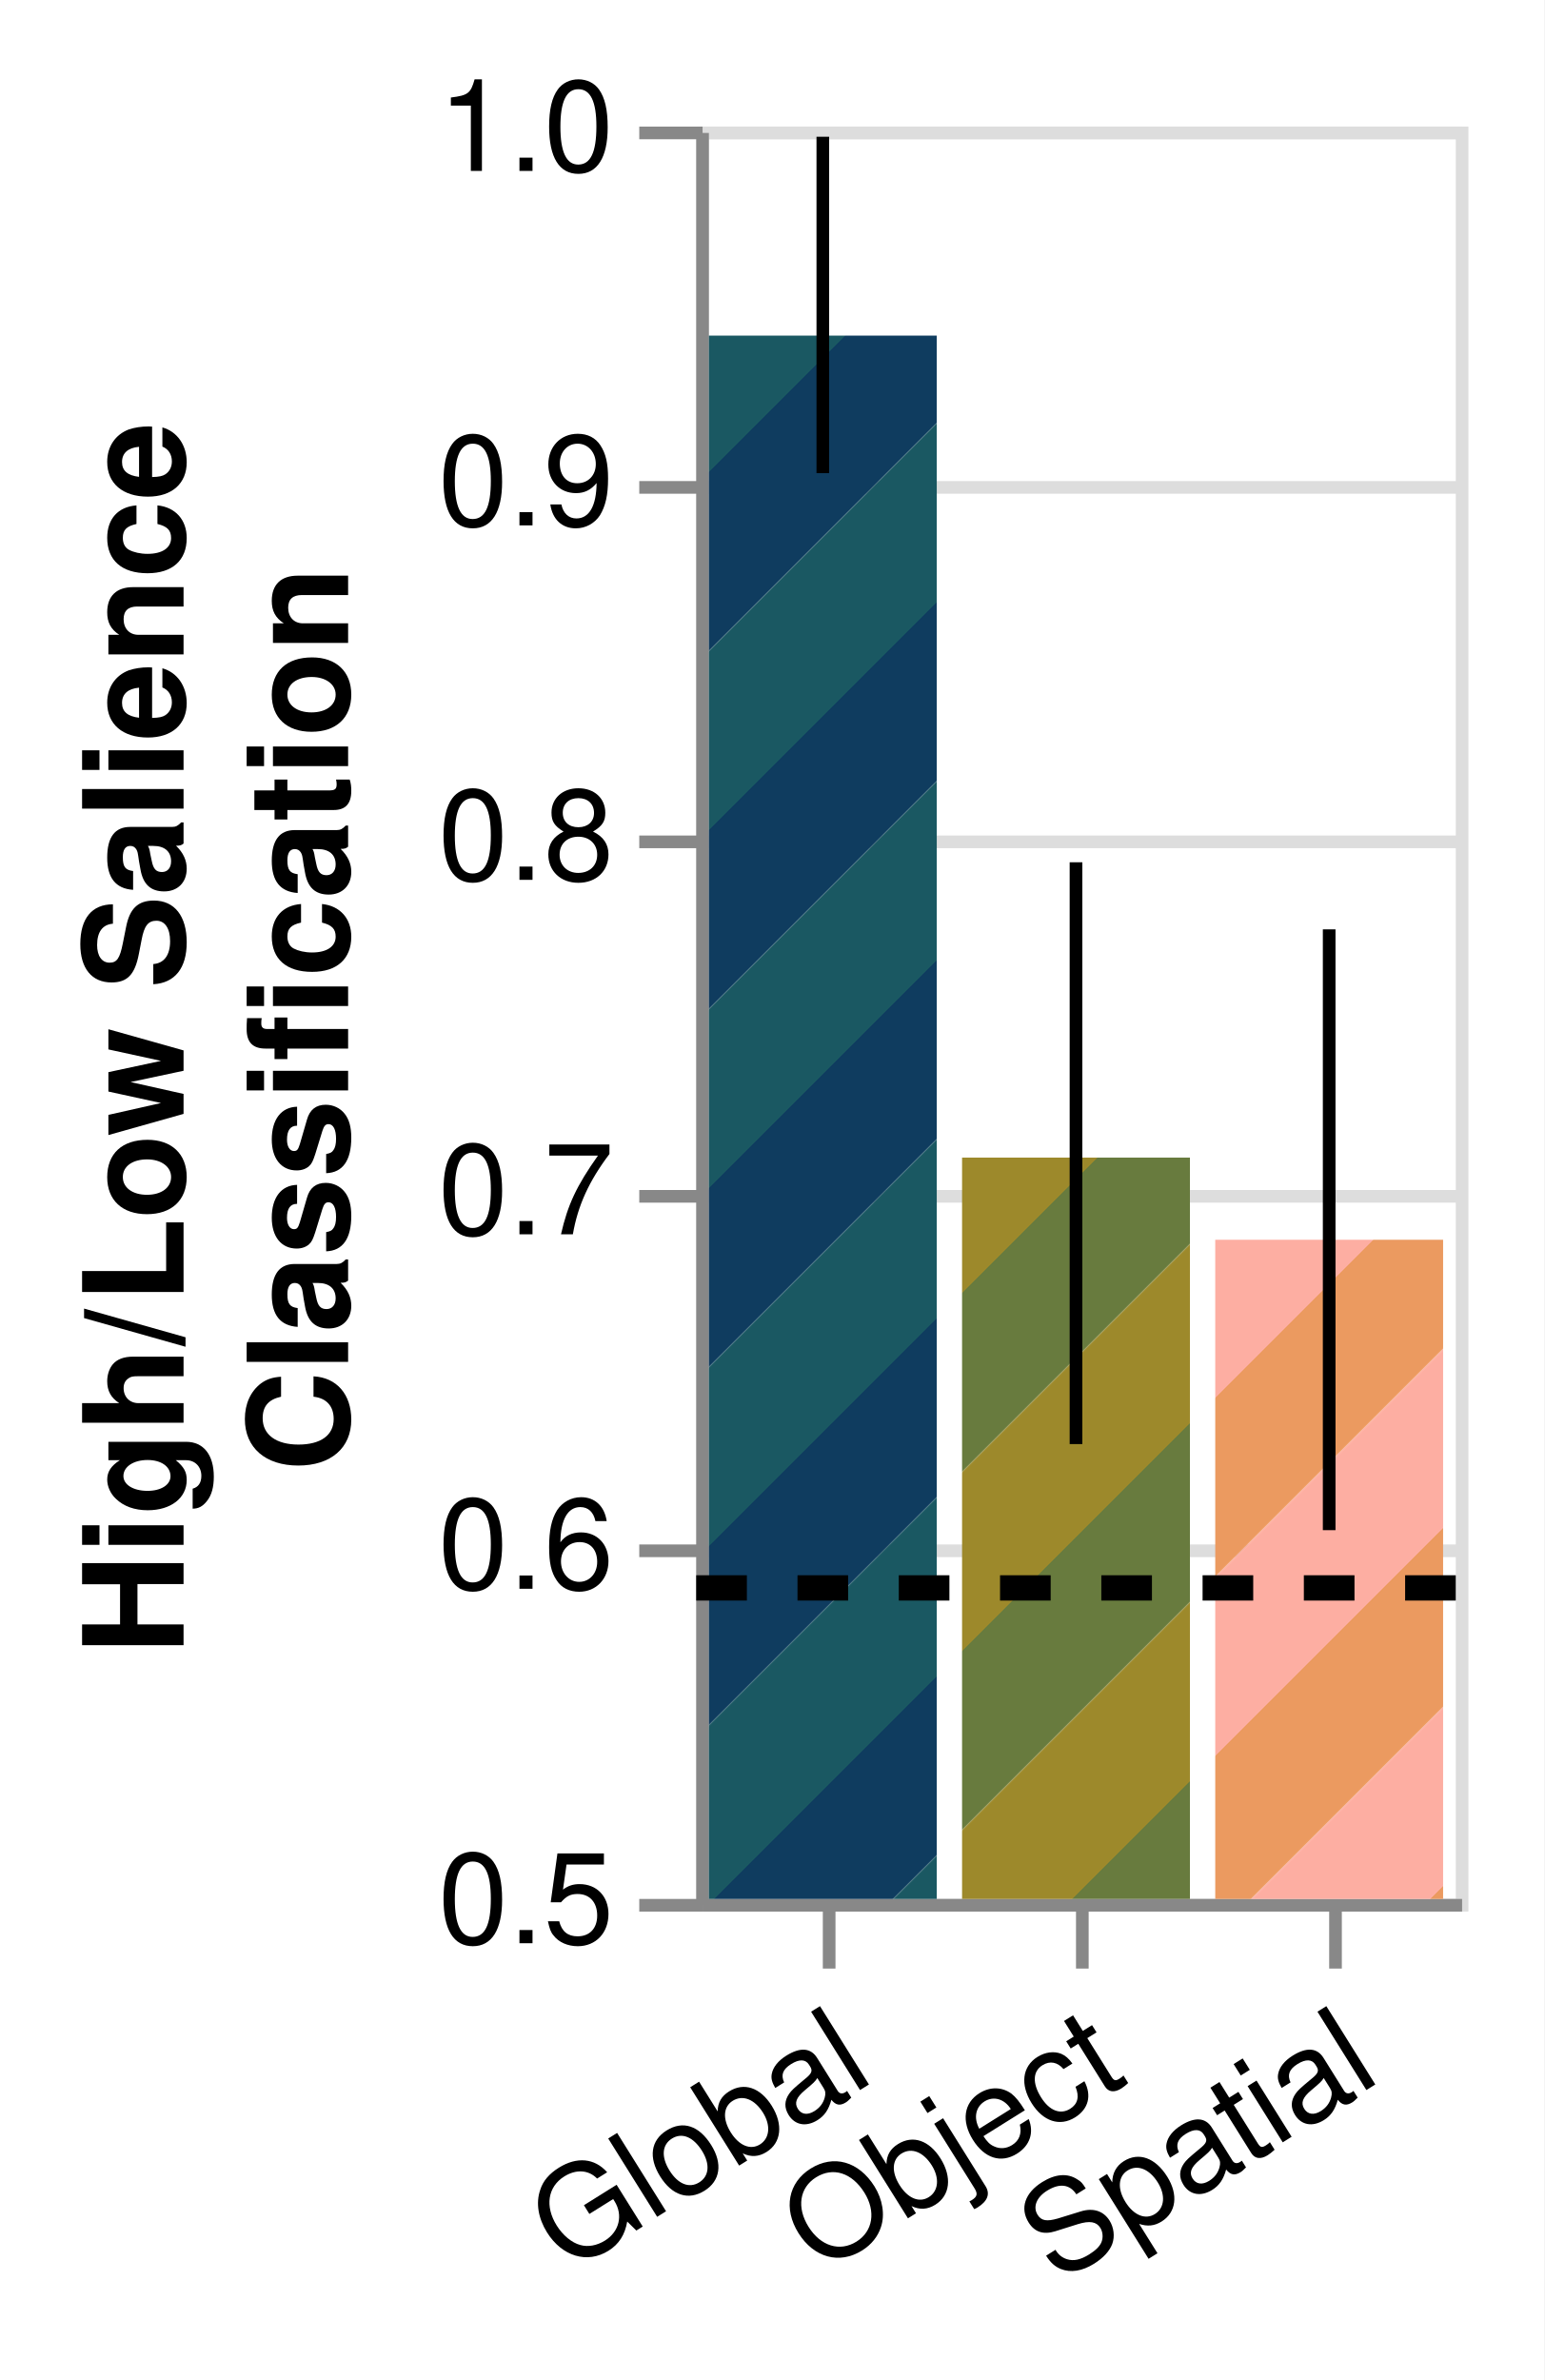
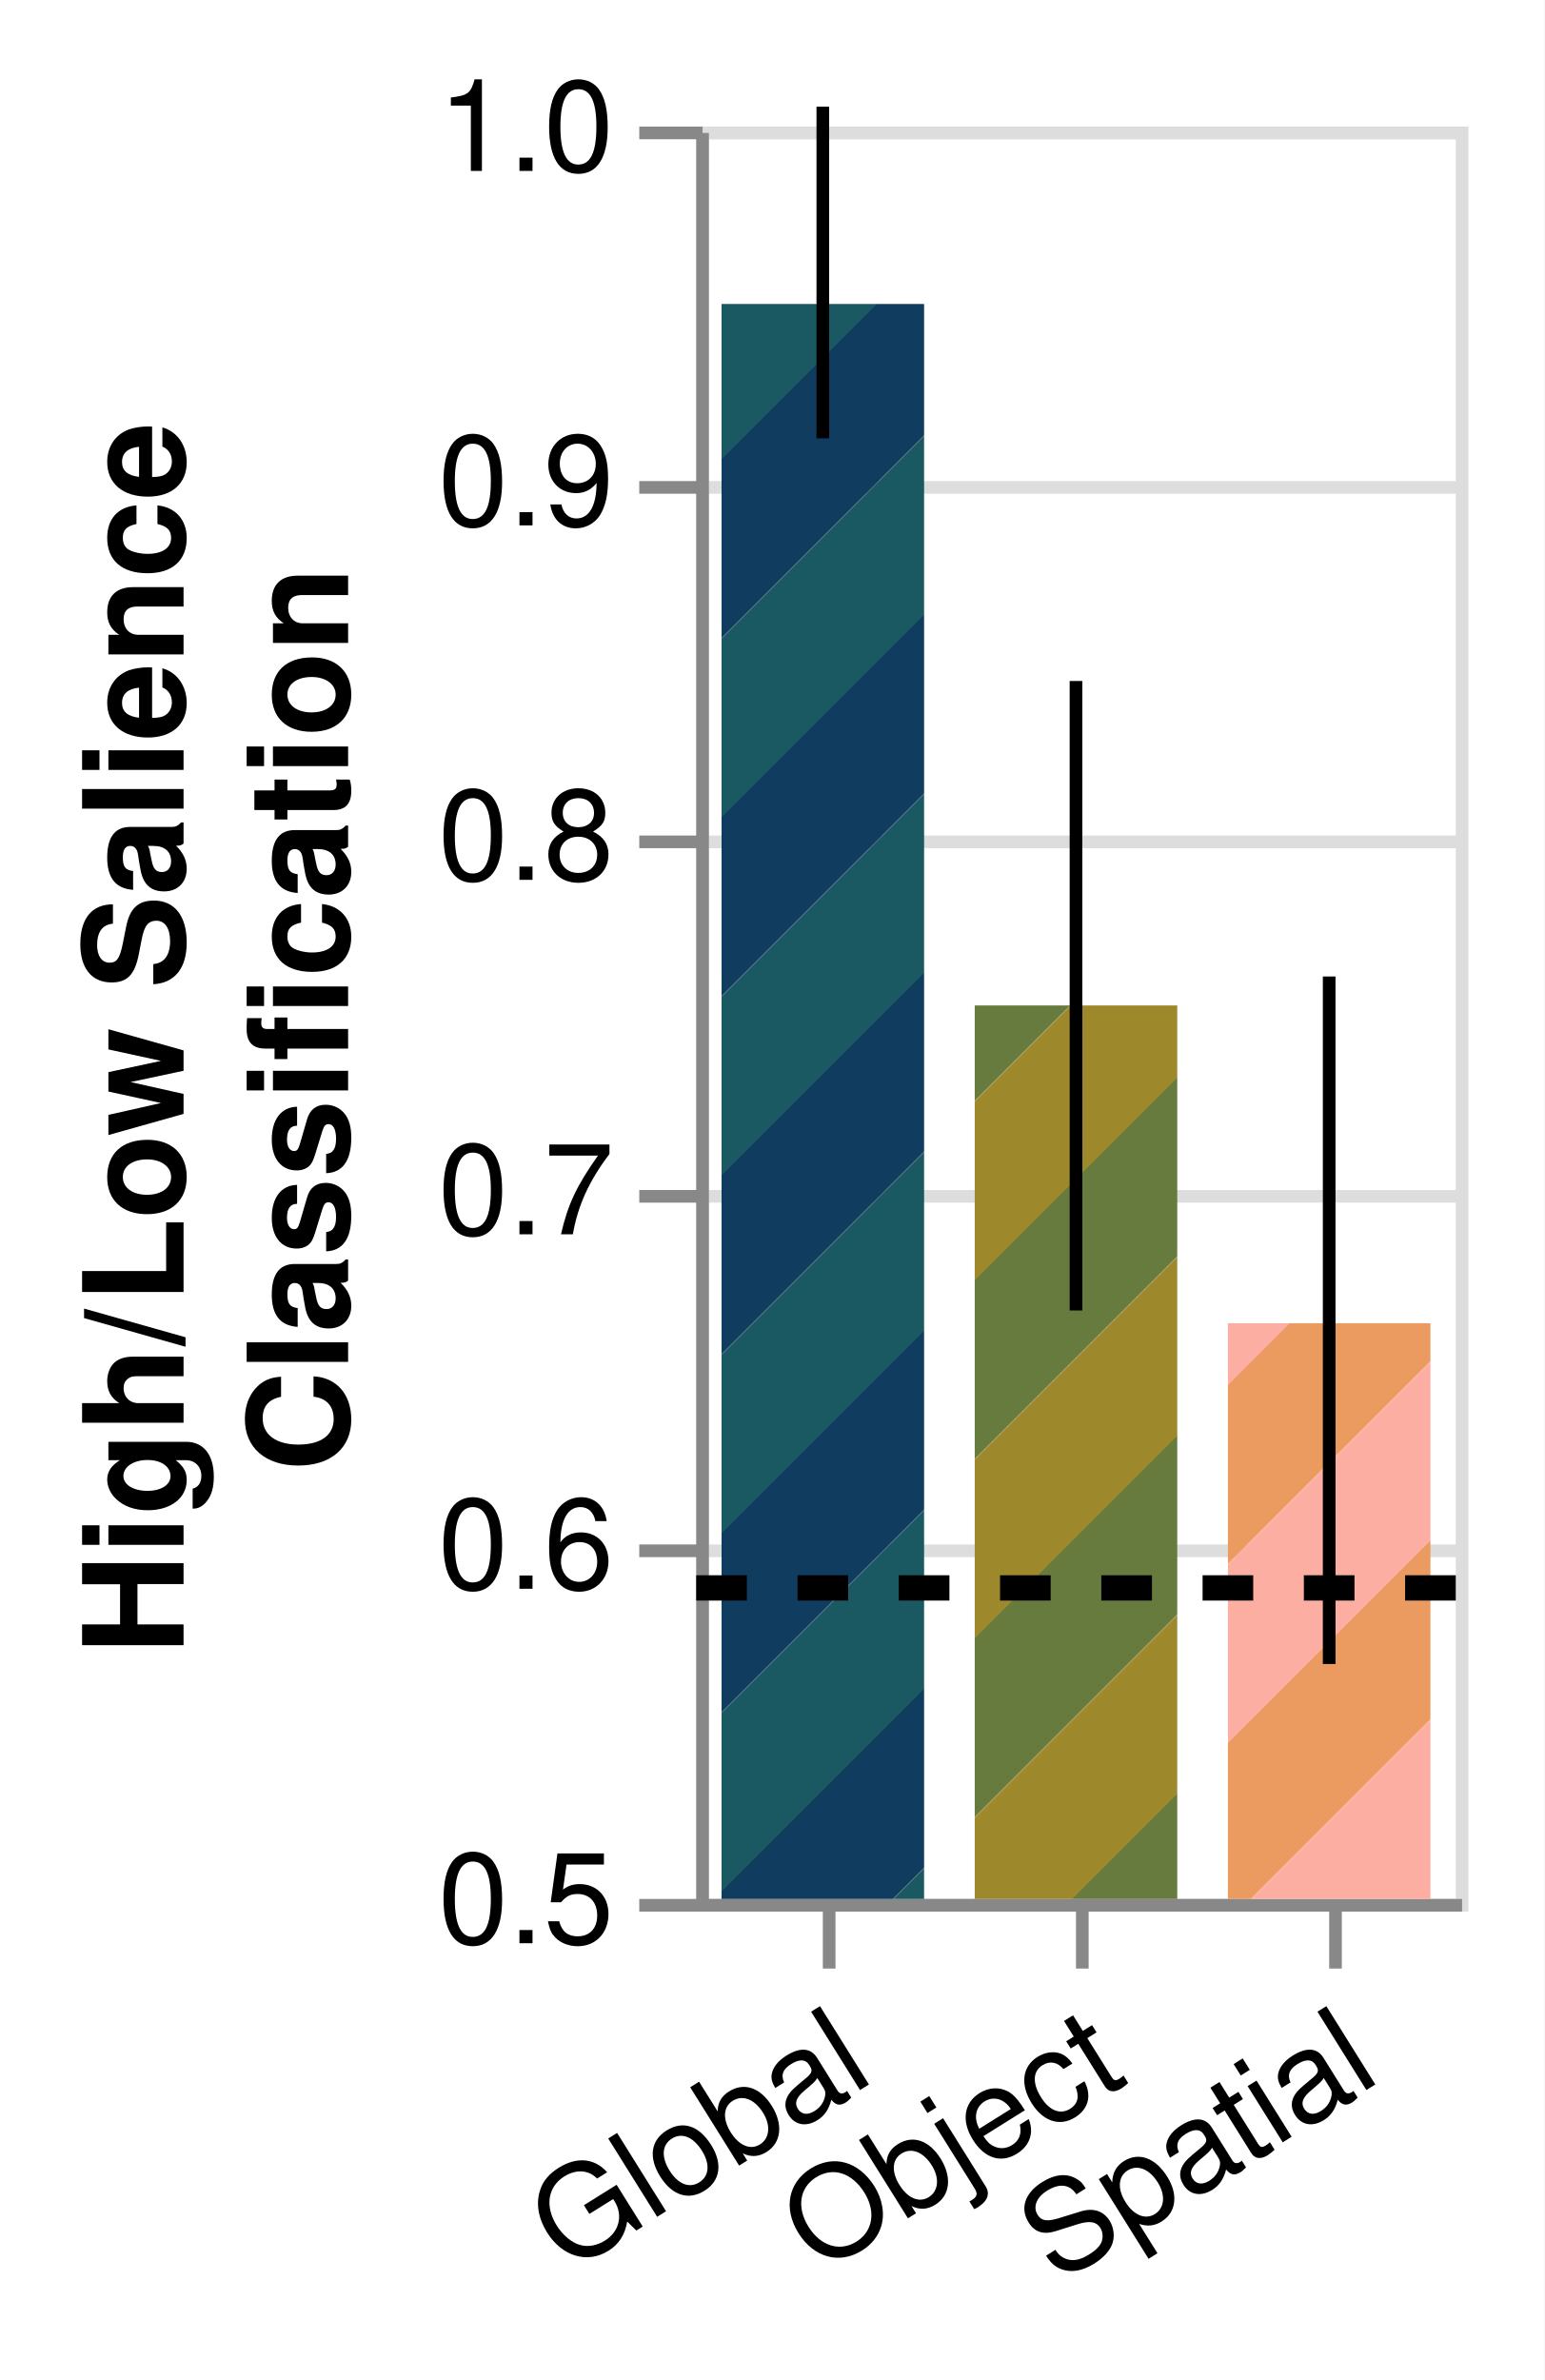
<svg xmlns="http://www.w3.org/2000/svg" class="marks" width="122" height="188" viewBox="0 0 122 188" version="1.1">
  <defs>
    <pattern id="stripe1" x="0" y="0" width="20" height="20" patternUnits="userSpaceOnUse" patternTransform="rotate(45)">
      <rect x="0" y="0" width="10" height="20" style="stroke:none;         fill:#0F3C5F;" />
      <rect x="10" y="0" width="10" height="20" style="stroke:none;         fill:#1A5862;" />
    </pattern>
    <pattern id="stripe2" x="0" y="0" width="20" height="20" patternUnits="userSpaceOnUse" patternTransform="rotate(45)">
      <rect x="0" y="0" width="10" height="20" style="stroke:none;         fill:#687B3E;" />
      <rect x="10" y="0" width="10" height="20" style="stroke:none;         fill:#9D892B;" />
    </pattern>
    <pattern id="stipre3" x="0" y="0" width="20" height="20" patternUnits="userSpaceOnUse" patternTransform="rotate(45)">
      <rect x="0" y="0" width="10" height="20" style="stroke:none;         fill:#EB9A60;" />
      <rect x="10" y="0" width="10" height="20" style="stroke:none;         fill:#FDAEA2;" />
    </pattern>
  </defs>
  <rect width="122" height="188" fill="white" />
  <g fill="none" stroke-miterlimit="10" transform="translate(55,10)">
    <g class="mark-group role-frame root" role="graphics-object" aria-roledescription="group mark container">
      <g transform="translate(0,0)">
        <path class="background" aria-hidden="true" d="M0.5,0.5h60v140h-60Z" stroke="#ddd" />
        <g>
          <g class="mark-group role-axis" aria-hidden="true">
            <g transform="translate(0.5,0.5)">
              <path class="background" aria-hidden="true" d="M0,0h0v0h0Z" pointer-events="none" />
              <g>
                <g class="mark-rule role-axis-grid" pointer-events="none">
                  <line transform="translate(0,140)" x2="60" y2="0" stroke="#ddd" stroke-width="1" opacity="1" />
                  <line transform="translate(0,112)" x2="60" y2="0" stroke="#ddd" stroke-width="1" opacity="1" />
                  <line transform="translate(0,84)" x2="60" y2="0" stroke="#ddd" stroke-width="1" opacity="1" />
                  <line transform="translate(0,56)" x2="60" y2="0" stroke="#ddd" stroke-width="1" opacity="1" />
                  <line transform="translate(0,28)" x2="60" y2="0" stroke="#ddd" stroke-width="1" opacity="1" />
                  <line transform="translate(0,0)" x2="60" y2="0" stroke="#ddd" stroke-width="1" opacity="1" />
                </g>
              </g>
              <path class="foreground" aria-hidden="true" d="" pointer-events="none" display="none" />
            </g>
          </g>
          <g class="mark-group role-axis" role="graphics-symbol" aria-roledescription="axis" aria-label="X-axis for a discrete scale with 3 values: global, object, spatial">
            <g transform="translate(0.5,140.5)">
              <path class="background" aria-hidden="true" d="M0,0h0v0h0Z" pointer-events="none" />
              <g>
                <g class="mark-rule role-axis-tick" pointer-events="none">
                  <line transform="translate(10,0)" x2="0" y2="5" stroke="#888" stroke-width="1" opacity="1" />
                  <line transform="translate(30,0)" x2="0" y2="5" stroke="#888" stroke-width="1" opacity="1" />
                  <line transform="translate(50,0)" x2="0" y2="5" stroke="#888" stroke-width="1" opacity="1" />
                </g>
                <g class="mark-text role-axis-label" pointer-events="none">
                  <text text-anchor="end" transform="translate(9.5,7) rotate(328) translate(0,8)" font-family="Helvetica" font-size="10px" fill="#000" opacity="1">Global</text>
                  <text text-anchor="end" transform="translate(29.5,7) rotate(328) translate(0,8)" font-family="Helvetica" font-size="10px" fill="#000" opacity="1">Object</text>
                  <text text-anchor="end" transform="translate(49.5,7) rotate(328) translate(0,8)" font-family="Helvetica" font-size="10px" fill="#000" opacity="1">Spatial</text>
                </g>
                <g class="mark-rule role-axis-domain" pointer-events="none">
                  <line transform="translate(0,0)" x2="60" y2="0" stroke="#888" stroke-width="1" opacity="1" />
                </g>
              </g>
              <path class="foreground" aria-hidden="true" d="" pointer-events="none" display="none" />
            </g>
          </g>
          <g class="mark-group role-axis" role="graphics-symbol" aria-roledescription="axis" aria-label="Y-axis titled 'High/Low Salience Classification' for a linear scale with values from 0.5 to 1.0">
            <g transform="translate(0.5,0.5)">
              <path class="background" aria-hidden="true" d="M0,0h0v0h0Z" pointer-events="none" />
              <g>
                <g class="mark-rule role-axis-tick" pointer-events="none">
                  <line transform="translate(0,140)" x2="-5" y2="0" stroke="#888" stroke-width="1" opacity="1" />
                  <line transform="translate(0,112)" x2="-5" y2="0" stroke="#888" stroke-width="1" opacity="1" />
                  <line transform="translate(0,84)" x2="-5" y2="0" stroke="#888" stroke-width="1" opacity="1" />
                  <line transform="translate(0,56)" x2="-5" y2="0" stroke="#888" stroke-width="1" opacity="1" />
                  <line transform="translate(0,28)" x2="-5" y2="0" stroke="#888" stroke-width="1" opacity="1" />
                  <line transform="translate(0,0)" x2="-5" y2="0" stroke="#888" stroke-width="1" opacity="1" />
                </g>
                <g class="mark-text role-axis-label" pointer-events="none">
                  <text text-anchor="end" transform="translate(-7,143)" font-family="Helvetica" font-size="10px" fill="#000" opacity="1">0.5</text>
                  <text text-anchor="end" transform="translate(-7,115)" font-family="Helvetica" font-size="10px" fill="#000" opacity="1">0.6</text>
                  <text text-anchor="end" transform="translate(-7,87)" font-family="Helvetica" font-size="10px" fill="#000" opacity="1">0.7</text>
                  <text text-anchor="end" transform="translate(-7,59)" font-family="Helvetica" font-size="10px" fill="#000" opacity="1">0.8</text>
                  <text text-anchor="end" transform="translate(-7,31)" font-family="Helvetica" font-size="10px" fill="#000" opacity="1">0.9</text>
                  <text text-anchor="end" transform="translate(-7,3)" font-family="Helvetica" font-size="10px" fill="#000" opacity="1">1.0</text>
                </g>
                <g class="mark-rule role-axis-domain" pointer-events="none">
                  <line transform="translate(0,140)" x2="0" y2="-140" stroke="#888" stroke-width="1" opacity="1" />
                </g>
                <g class="mark-text role-axis-title" pointer-events="none">
                  <text text-anchor="middle" transform="translate(-39,70) rotate(-90) translate(0,-2)" font-family="Helvetica" font-size="11px" font-weight="bold" fill="#000" opacity="1">
                    <tspan>High/Low Salience</tspan>
                    <tspan x="0" dy="13">Classification</tspan>
                  </text>
                </g>
              </g>
              <path class="foreground" aria-hidden="true" d="" pointer-events="none" display="none" />
            </g>
          </g>
          <g class="mark-rect role-mark layer_0_marks" role="graphics-object" aria-roledescription="rect mark container">
-             <path aria-label=": global; condition: global; High/Low Salience, Classification: 0.941031009586" role="graphics-symbol" aria-roledescription="bar" d="M1,16.511h18v123.489h-18Z" fill="url(#stripe1)" />
-             <path aria-label=": object; condition: object; High/Low Salience, Classification: 0.709144502117" role="graphics-symbol" aria-roledescription="bar" d="M21,81.44h18v58.56h-18Z" fill="url(#stripe2)" />
-             <path aria-label=": spatial; condition: spatial; High/Low Salience, Classification: 0.685960435172" role="graphics-symbol" aria-roledescription="bar" d="M41,87.931h18v52.069h-18Z" fill="url(#stipre3)" />
+             <path aria-label=": global; condition: global; High/Low Salience, Classification: 0.949960445209" role="graphics-symbol" aria-roledescription="bar" d="M2,14.011h16v125.989h-16Z" fill="url(#stripe1)" />
+             <path aria-label=": object; condition: object; High/Low Salience, Classification: 0.752063387215" role="graphics-symbol" aria-roledescription="bar" d="M22,69.422h16v70.578h-16Z" fill="url(#stripe2)" />
+             <path aria-label=": spatial; condition: spatial; High/Low Salience, Classification: 0.662417574025" role="graphics-symbol" aria-roledescription="bar" d="M42,94.523h16v45.477h-16Z" fill="url(#stipre3)" />
          </g>
          <g class="mark-rule role-mark layer_1_marks" role="graphics-object" aria-roledescription="rule mark container">
-             <line aria-label=": global; upper_lower: 0.99713655254; upper: 0.99713655254; lower: 0.902231486906" role="graphics-symbol" aria-roledescription="errorbar" transform="translate(10,27.37518)" x2="0" y2="-26.573" stroke="black" />
-             <line aria-label=": object; upper_lower: 0.792454766479; upper: 0.792454766479; lower: 0.628320527723" role="graphics-symbol" aria-roledescription="errorbar" transform="translate(30,104.0703)" x2="0" y2="-45.958" stroke="black" />
-             <line aria-label=": spatial; upper_lower: 0.773531089581; upper: 0.773531089581; lower: 0.60403738569" role="graphics-symbol" aria-roledescription="errorbar" transform="translate(50,110.8695)" x2="0" y2="-47.458" stroke="black" />
+             <line aria-label=": global; upper_lower: 1.00562031736; upper: 1.00562031736; lower: 0.912064058191" role="graphics-symbol" aria-roledescription="errorbar" transform="translate(10,24.62206)" x2="0" y2="-26.196" stroke="black" />
+             <line aria-label=": object; upper_lower: 0.843596300697; upper: 0.843596300697; lower: 0.666014878974" role="graphics-symbol" aria-roledescription="errorbar" transform="translate(30,93.51583)" x2="0" y2="-49.723" stroke="black" />
+             <line aria-label=": spatial; upper_lower: 0.760231114949; upper: 0.760231114949; lower: 0.566281891751" role="graphics-symbol" aria-roledescription="errorbar" transform="translate(50,121.4411)" x2="0" y2="-54.306" stroke="black" />
          </g>
          <g class="mark-rule role-mark layer_2_layer_0_marks" role="graphics-symbol" aria-roledescription="rule mark container">
            <line transform="translate(60,115.4318)" x2="-60" y2="0" stroke="black" stroke-width="2" stroke-dasharray="4,4" />
          </g>
        </g>
        <path class="foreground" aria-hidden="true" d="" display="none" />
      </g>
    </g>
  </g>
</svg>
